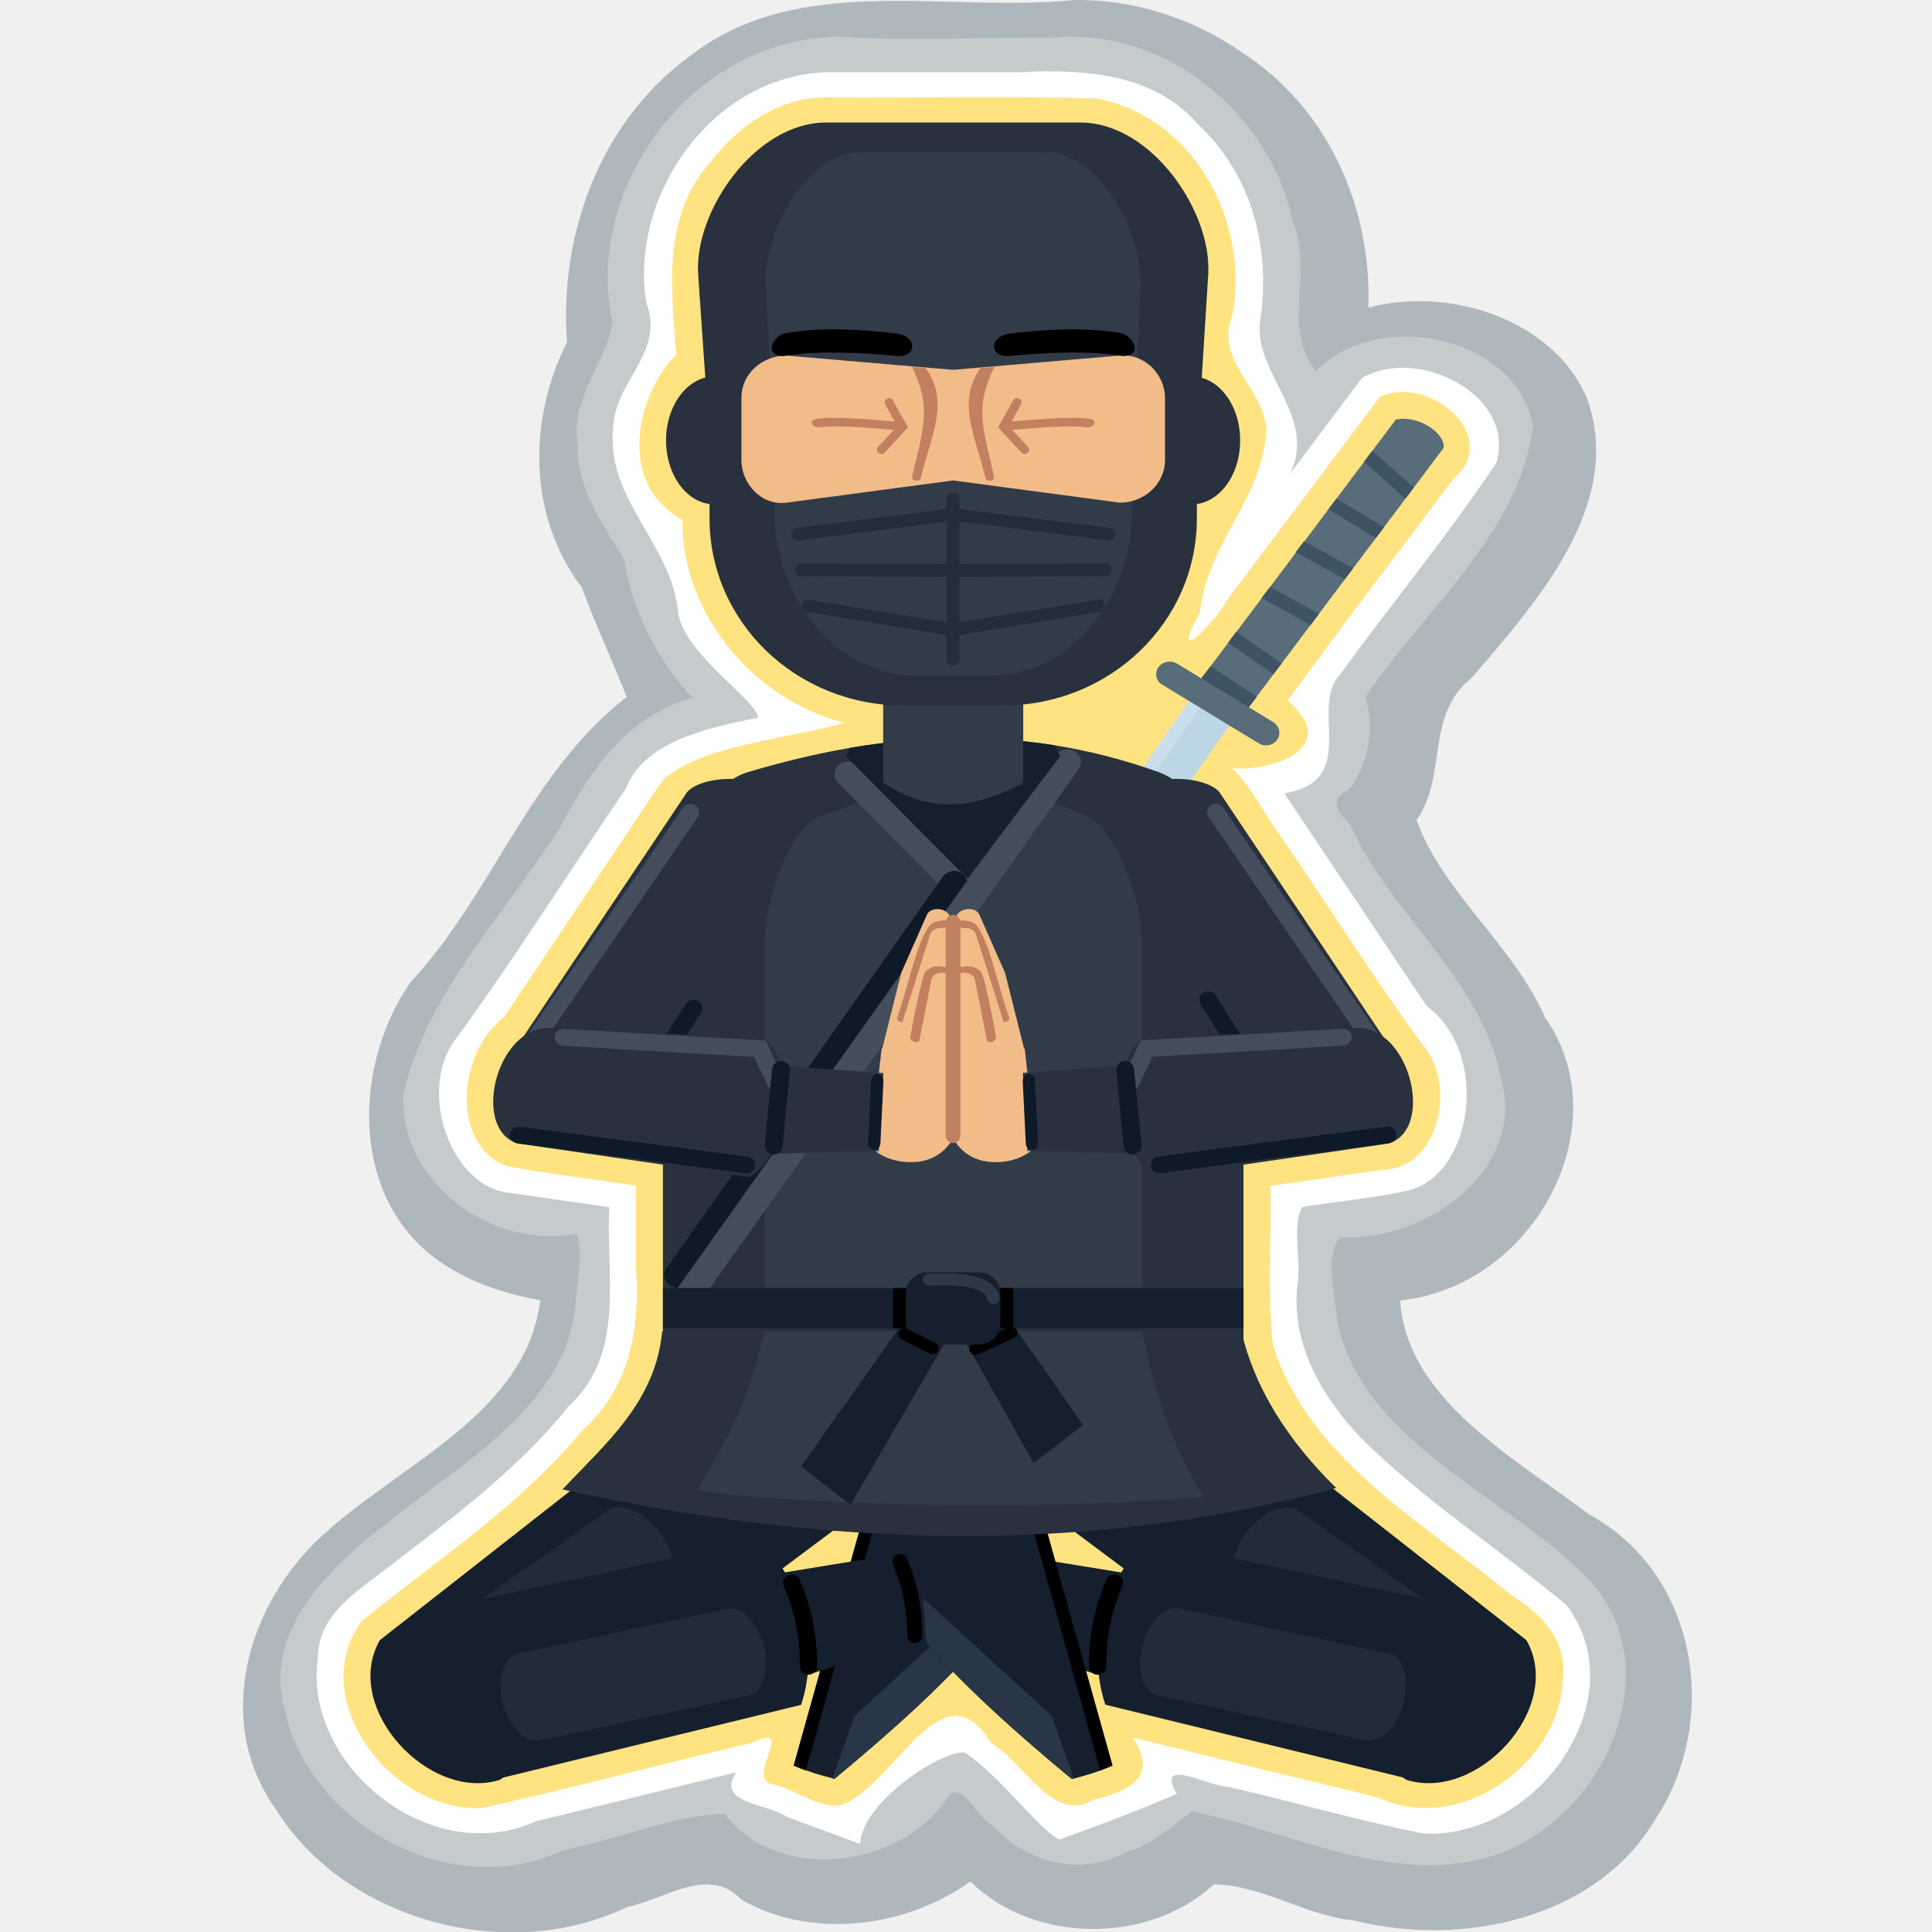
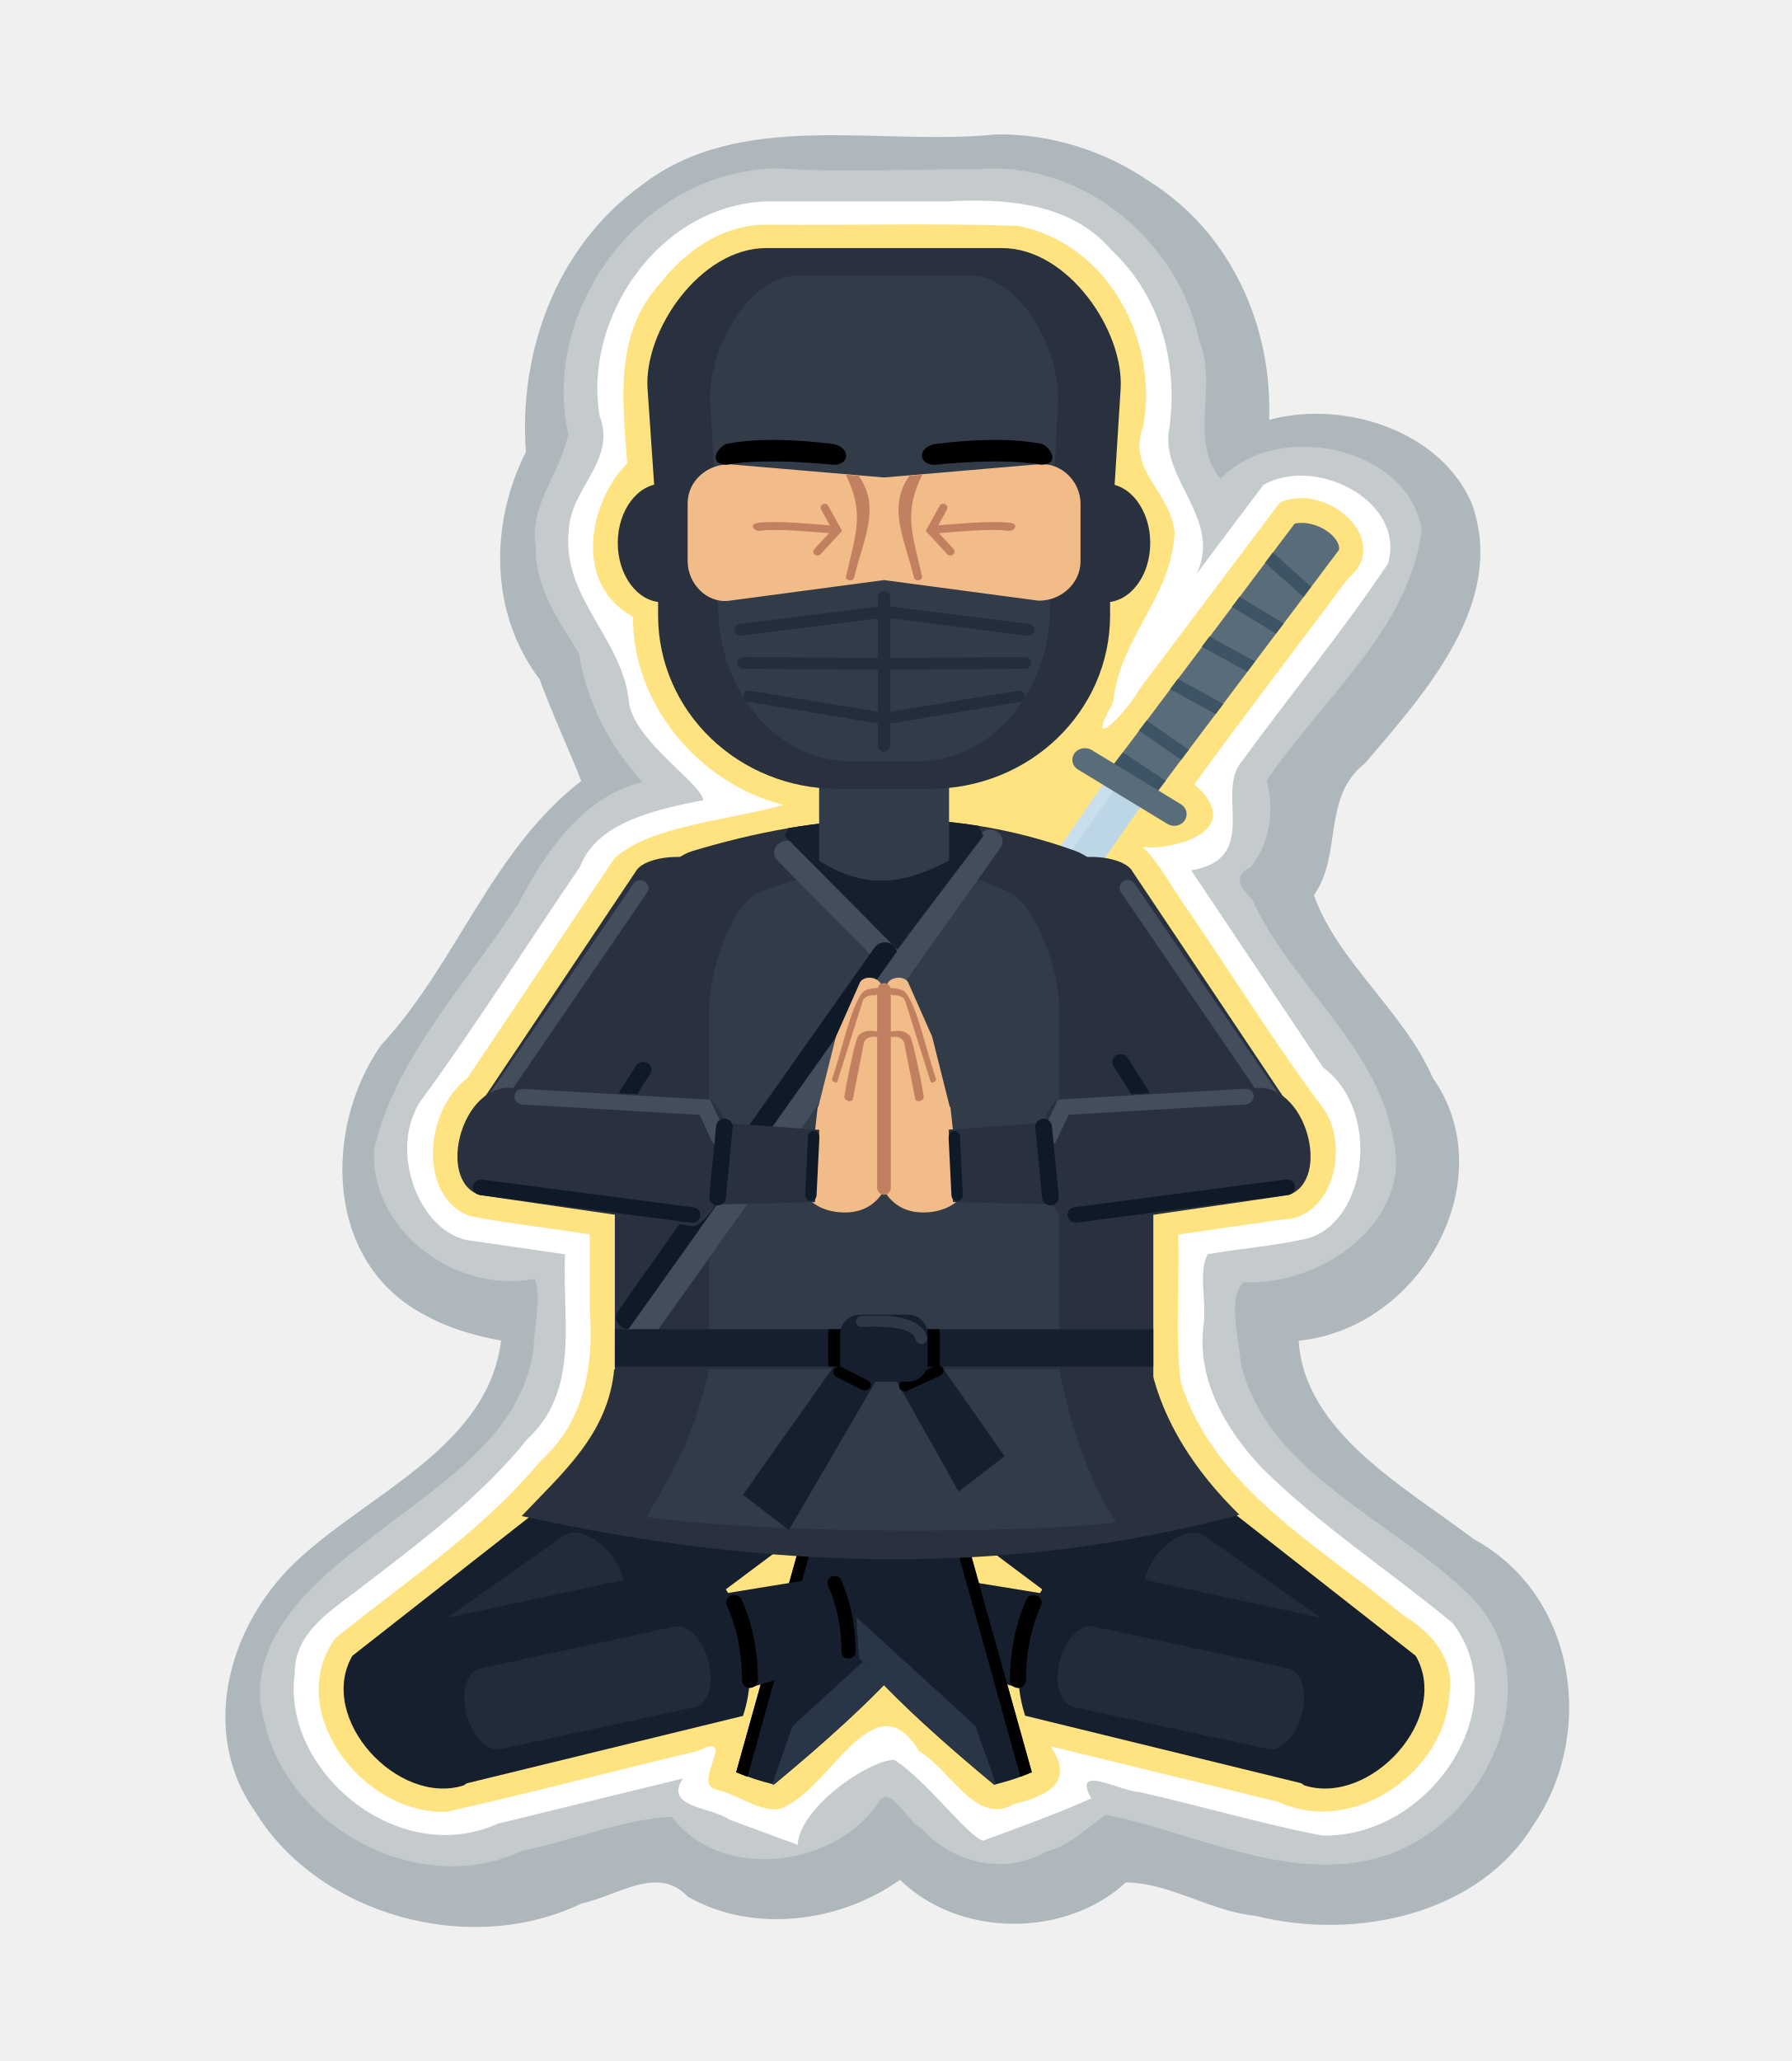
- <svg xmlns="http://www.w3.org/2000/svg" version="1.1" id="Layer_1" x="0px" y="0px" viewBox="0 0 800 800" enable-background="new 0 0 800 800" xml:space="preserve">
+ <svg xmlns="http://www.w3.org/2000/svg" version="1.1" id="Layer_1" x="0px" y="0px" viewBox="0 -60 800 920" enable-background="new 0 -60 800 920" xml:space="preserve">
  <path id="OUTLINE" fill="#AEB8BC" d="M444.6,0C392.1,5.4,330.6-11.8,286,23   c-38.1,27.6-54.5,74.9-51.2,118.7c-16.2,32-16.3,72,6.1,101.5c5.6,15.3,12.6,30.2,18.6,45.4c-40.6,31.6-55.4,81.4-89.5,118.1   c-25.6,36.8-25.3,96.9,19.8,120.4c10.5,5.8,22.2,9.2,33.9,11.3c-5.7,46.7-57.2,67.4-89.2,96.5c-32.1,28.5-46.4,77.7-20.5,113.9   c28.1,45.9,95.6,65.1,145.8,40.8c15.3-3,33.8-17.4,47.2-3c29.2,16.8,68.3,11.5,94.8-7.5c26.4,25.9,73.8,26.1,100.8,1.2   c20,0.2,37.7,12.9,57.9,14.9c45.1,11.3,100-0.7,124.3-40.9c27.5-40.3,19.3-102.2-26.9-127.3c-30.9-23.4-75.6-47.8-78.1-88.5   c55.6-5.8,91.3-72.8,59.9-117.3c-12.9-29.6-42.6-52-53.1-81.6c12.9-18.4,3.4-43.6,22.8-58.9c27.1-31.7,63.1-71.6,47.9-115.4   c-13.4-32.4-56.4-47.1-90.7-37.9c1.5-41.1-16.5-83.3-53.7-106.6C493.3,7.4,469.1-0.4,444.6,0L444.6,0z" />
  <path id="path22194" fill="#C5CBCD" d="M347.8,15.2c-62,0.4-106.4,63.8-94.1,118.4   c-3,17-17.6,31.6-14.5,50.3c-0.6,17.9,10.5,33.5,19.3,47.8c3.3,21.1,13.4,41.2,28.3,57.3c-28,7.5-43.4,31.9-55.5,54.6   c-22.8,35.4-54.9,68.4-64.3,109.6c-1.9,35,35.1,64.4,71.6,57.7c3.3,5.9,0.1,21.5-0.4,30.6c-4.9,41.6-47.3,64.1-77.6,89   c-24.8,18.7-52.4,45.9-42.4,78.5c10.1,46,68.4,79.1,115.1,57.1c22.3-4.4,44.3-14,66.7-15.1c22.6,29.9,74.6,22.2,93.1-7.8   c5.4-5.2,12.2,10.2,18.2,12.9c13.6,15.3,36.9,21.3,55.6,10.5c10.6-2.6,19.2-11.4,26.8-16.5c41.1,8,85.2,32.8,127.7,17.2   c45.8-17.5,71.3-80.7,33.5-116.3c-34.3-33.1-89.5-53.9-101-102.6c-0.8-11.3-6-29.3,1.3-36.1c36,1.9,75.9-28.3,66.7-64.1   c-7.2-41.7-45.8-69-62.8-106.6c-4.8-5.2-9.5-10.3-0.7-14.5c8.7-11,10.6-25.9,7.1-38.6c24.1-36.1,63.9-67.7,69.2-112.1   c-6.4-37.4-64.7-49.2-89.8-22.6c-14.4-17.7-1-41.6-9.5-61.7c-8.7-43.2-51.1-81-99.7-76.5C406.4,15.4,377,17.1,347.8,15.2   L347.8,15.2z" />
  <path id="path22977" fill="#FFE381" d="   M427.7,36.2c-34.7,4.2-71.2-5.3-104.9,4.7c-40.6,15.9-56.1,63.1-45.9,101c-0.3,12.7-16.3,19.6-15.4,33.5   c-2.4,16,4.5,33.1,17.7,43.4c1.1,33.6,23.9,65.6,56.4,79.5c-19.8,6.9-42.9,7.9-60.5,19.1c-28.3,41-57.5,81.8-83.6,123.9   c-8.4,20.6,5.9,50.6,32.5,47.5c12.1,3.6,37.5-2.1,37.8,15.1c-2.8,28.9,3.3,64.4-23.3,86.3c-26.4,34-68,54.7-96.2,86.5   c-18.3,41.6,35.6,91.9,79.3,70.6c30.8-7.3,62.8-15.8,92.9-22.4c-4.6,19.9,24.8,30,40.5,22.2c14.9-9.3,27.9-26.3,40.6-34.1   c14.3,13.7,29.6,26.5,44.9,39.2c14.1-3.9,41.8-8.2,34.8-28.1c18,3.6,39.1,12.6,59.3,14.1c28.9,9.2,66.1,24.3,92.4,1.1   c26.8-18.6,35.1-63.6,2.5-81.1c-38.9-31.4-92.5-60.1-99.6-112.4c1.9-16.7-3.5-39,2.1-52.9c23.7-2.6,60.4,0.6,67.2-27.9   c7-34.5-29-57.7-42.5-86c-12.5-19.5-25.1-39.8-39.5-57.7c21.2,8.8,35.9-20.1,21.9-33.1C562,253,595.9,221.2,612.7,183   c-2.7-26.4-50.1-32.9-56.1-4.9c-17.2,22.7-36.3,48.7-52.4,69.4c6.9-13.2,1.7-29.8,15.8-38.7c15-18.7,8.6-46-6.4-61.7   c7.2-37.8-1.8-84.9-41.2-104.1C458.5,36.8,442.8,36,427.7,36.2L427.7,36.2z" />
  <g id="g21320" transform="translate(2.078125e-4,28.03974)">
    <g id="g19862" transform="matrix(-0.8750633,-0.4840084,0.4840084,-0.8750633,4330.056,2779.124)">
      <path id="path19864" fill="#596C7A" d="M4554,351.5l-19.1,136.2     c2,5.5,15.6,7.1,23,0.7l18.9-135.1L4554,351.5z" />
      <path id="path19866" fill="#CADFED" d="M4556.2,350.6     c15.5-139,22-282.2,15.6-431.3c7.3,9.4,13.1,15.9,16.5,42.5c12.1,135,0.5,263-12.6,390.5L4556.2,350.6z" />
      <path id="path19868" fill="#3E5464" d="M4554,351.5l-1.3,8.6l22.9,1.8l1.3-8.6L4554,351.5z" />
      <path id="path19870" fill="#BCD6E6" d="M4572.2-72.6c5.8,146.2-0.7,286.8-15.9,423.2l14,1.2     c13.1-127.3,24.5-255.1,12.5-389.9C4580.4-57,4576.7-65.8,4572.2-72.6z" />
      <path id="path19872" fill="#596C7A" d="M4542.2,343.6c-3,0.1-5.5,2.6-5.5,5.5     c0,2.8,2.2,5,5.1,5.1l46.5,1.9c3,0.1,5.7-2.2,6-5.1c0.3-2.9-1.9-5.4-4.9-5.5l0,0l-46.5-1.9     C4542.5,343.6,4542.3,343.6,4542.2,343.6L4542.2,343.6z" />
      <path id="path19874" fill="#3E5464" d="M4551.2,371.6l-0.8,5.6l22.8,2.3l0.8-5.6L4551.2,371.6z      M4547.6,396.9l-0.8,5.7l23.2-0.1l0.8-5.7L4547.6,396.9z M4544.4,420.3l-0.8,5.7l23.2-0.1l0.8-5.7L4544.4,420.3z M4541.4,441.4     l-0.8,5.6l23,0.9l0.8-5.6L4541.4,441.4z M4538.6,461.6l-0.8,5.7l22.4,5.1l0.8-5.7L4538.6,461.6z" />
    </g>
    <g id="g20851" transform="translate(-1.48755,-3.005204)">
      <g id="g20701" transform="matrix(-0.9121466,0.4098642,-0.4098642,-0.9121466,5450.101,845.3406)">
        <path id="path19912" fill="#151F2E" d="M4497.4,2268.3      c3,8.8,6.2,19,14.5,24.6c9.1,7.1,18.1,14.3,27.2,21.3c24.6-29.5,49.3-59.1,73.9-88.6c-4.6-5-7.7-7.7-13.1-12      c-27.8,7.7-56,16.5-80,27.6C4510.3,2240.6,4494.8,2258.1,4497.4,2268.3L4497.4,2268.3z" />
        <path id="path19914" fill="#293648" d="M4521.7,2240.4l-8.6,16.2l68.5-22.6l19-19.9      c-0.2-0.2-0.4-0.3-0.6-0.5C4572.9,2221.1,4545.4,2229.7,4521.7,2240.4L4521.7,2240.4z" />
        <path id="path19924" d="M4535,2310.9c1.4,1.1,2.8,2.2,4.2,3.2l73.9-88.6      c-1.4-1.5-2.6-2.7-3.8-3.9L4535,2310.9L4535,2310.9z" />
      </g>
      <g id="g20814">
        <g id="g20687" transform="translate(-26.75483,-42.87615)">
          <path id="path19910" fill="#151F2E" d="       M466.5,595c-13,16.4-15.5,40.9-3.7,49.3l147.7,110.5c29.5,9.4,65.7-29.9,49.8-57.8L512.2,580.9       C500.5,571.9,479.8,578.2,466.5,595L466.5,595z" />
          <path id="path19930" fill="#212B39" d="M546,650.4c-6.9,7.8-9.1,17.4-4.8,21.5       c0.3,0.2,0.5,0.5,0.8,0.7l70.9,49.9c4.7,3.6,13.9,0,20.6-8.1c6.7-8,8.2-17.4,3.5-21c-0.1-0.1-0.2-0.2-0.3-0.2l-70.9-49.9       C561.2,639.9,552.6,643,546,650.4L546,650.4z" />
        </g>
        <g id="g20706" transform="matrix(-0.9026862,0.4302994,-0.4302994,-0.9026862,5446.226,780.1763)">
          <path id="path19908" fill="#151F2E" d="       M4410.2,2268.7c13.4,9.5,59.6,41.4,59.6,41.4l22.3-29.2l-48.9-44.9C4407.9,2219.6,4394.5,2256.7,4410.2,2268.7L4410.2,2268.7z" />
          <path id="path19918" fill="#151F2E" d="M4306.1,2206.8       c-13.8-24.6,16.7-61.8,47.8-57l105.1,85.8c-3.1,24.6-21.5,46.2-45,54.3L4306.1,2206.8z" />
          <path id="path19932" fill="#212B39" d="M4348.1,2182.1c-6.9,7.5-9.1,17.2-4.8,21.5       c0.3,0.3,0.5,0.5,0.8,0.7l70,54c4.7,3.8,13.8,0.6,20.4-7.2c6.6-7.8,8.2-17.2,3.5-21.1c-0.1-0.1-0.2-0.2-0.3-0.3l-70-54       C4363.2,2172.2,4354.7,2174.9,4348.1,2182.1L4348.1,2182.1z" />
          <path id="path20695" d="M4454.8,2247.8c-1.3,0-2.4,0.8-2.9,1.9c-6.3,13-13.2,21-20.5,27.3       c-1.4,1.2-1.5,3.4-0.2,4.8c1.3,1.5,3.6,1.6,5,0.4c0,0,0,0,0,0c7.8-6.8,15.4-15.6,22.1-29.3c0.8-1.7,0.1-3.8-1.7-4.7       C4456,2247.9,4455.4,2247.8,4454.8,2247.8L4454.8,2247.8z" />
          <path id="path20699" d="M4489.1,2278.6c-1.1,0-2.1,0.7-2.6,1.7       c-5.6,11.6-11.8,18.6-18.2,24.2c-1.3,1.1-1.3,3-0.2,4.3c1.2,1.3,3.2,1.5,4.4,0.4c0,0,0,0,0,0c6.9-6,13.6-13.8,19.6-26.1       c0.8-1.5,0.1-3.3-1.5-4.1C4490.2,2278.7,4489.7,2278.6,4489.1,2278.6z" />
        </g>
      </g>
    </g>
    <g id="g20799" transform="matrix(-1,0,0,1,5059.872,-19.2552)">
      <g id="g20773" transform="translate(-86.00483,-26.62615)">
        <path id="path20775" fill="#151F2E" d="      M4794.8,595c-13,16.4-15.5,40.9-3.7,49.3l147.7,110.5c29.5,9.4,65.7-29.9,49.8-57.8l-148.1-116.1      C4828.8,571.9,4808.1,578.2,4794.8,595L4794.8,595z" />
        <path id="path20777" fill="#212B39" d="M4874.3,650.4c-6.9,7.8-9.1,17.4-4.8,21.5      c0.3,0.2,0.5,0.5,0.8,0.7l70.9,49.9c4.7,3.6,13.9,0,20.6-8.1c6.6-8,8.2-17.4,3.5-21c-0.1-0.1-0.2-0.2-0.3-0.2l-70.9-49.9      C4889.5,639.9,4880.9,643,4874.3,650.4L4874.3,650.4z" />
      </g>
      <g id="g20779" transform="matrix(-0.9121466,0.4098642,-0.4098642,-0.9121466,5390.851,861.5906)">
        <path id="path20781" fill="#151F2E" d="M549.4,494.2      c3,8.8,6.2,19,14.5,24.6c9.1,7.1,18.1,14.3,27.2,21.3c24.6-29.5,49.3-59.1,73.9-88.6c-4.6-5-7.7-7.7-13.1-12      c-27.8,7.7-56,16.5-80,27.6C562.2,466.6,546.8,484.1,549.4,494.2L549.4,494.2z" />
        <path id="path20783" fill="#293648" d="M573.7,466.4l-8.6,16.2l68.5-22.6l19-19.9      c-0.2-0.2-0.4-0.3-0.6-0.5C624.8,447.1,597.3,455.7,573.7,466.4L573.7,466.4z" />
        <path id="path20785" d="M586.9,536.9c1.4,1.1,2.8,2.2,4.2,3.2l73.9-88.6      c-1.4-1.5-2.6-2.7-3.8-3.9L586.9,536.9L586.9,536.9z" />
      </g>
      <g id="g20787" transform="matrix(-0.9026862,0.4302994,-0.4302994,-0.9026862,5386.976,796.4263)">
        <path id="path20789" fill="#151F2E" d="      M503.1,406.3c13.4,9.5,59.6,41.4,59.6,41.4l22.3-29.2l-48.9-44.9C500.8,357.1,487.4,394.2,503.1,406.3L503.1,406.3z" />
        <path id="path20791" fill="#151F2E" d="M399,344.3      c-13.8-24.6,16.7-61.8,47.8-57L552,373.1c-3.1,24.6-21.5,46.2-45,54.3L399,344.3z" />
        <path id="path20793" fill="#212B39" d="M441.1,319.6c-6.9,7.5-9.1,17.2-4.8,21.5      c0.3,0.3,0.5,0.5,0.8,0.7l70,54c4.7,3.8,13.8,0.6,20.4-7.2c6.6-7.8,8.2-17.2,3.5-21.1c-0.1-0.1-0.2-0.2-0.3-0.3l-70-54      C456.1,309.7,447.6,312.5,441.1,319.6L441.1,319.6z" />
        <path id="path20795" d="M547.7,385.3c-1.3,0-2.4,0.8-2.9,1.9c-6.3,13-13.2,21-20.5,27.3      c-1.4,1.2-1.5,3.4-0.2,4.8c1.3,1.5,3.6,1.6,5,0.4c0,0,0,0,0,0c7.8-6.8,15.4-15.6,22-29.3c0.8-1.7,0.1-3.8-1.7-4.7      C548.9,385.4,548.3,385.3,547.7,385.3L547.7,385.3z" />
        <path id="path20797" d="M582,416.1c-1.1,0-2.1,0.7-2.6,1.7c-5.6,11.6-11.8,18.6-18.2,24.2      c-1.3,1.1-1.3,3-0.2,4.3c1.2,1.3,3.2,1.5,4.4,0.4c0,0,0,0,0,0c6.9-6,13.6-13.8,19.6-26.1c0.8-1.5,0.1-3.3-1.5-4.1      C583.1,416.3,582.6,416.1,582,416.1z" />
      </g>
    </g>
    <path id="path19934" fill="#D7D2BB" d="M274.5,510v33.4c0,19.6,15.5,35.4,34.8,35.4H480    c19.3,0,34.8-15.8,34.8-35.4V510H274.5L274.5,510z" />
    <path id="path19936" fill="#28313D" d="M393.9,277.6c-28.4,0.5-56.6,5.8-84.6,14.2    c-18.5,5.6-34.8,40.5-34.8,62.6v181.3h240.4V354.4c0-22.1-16.6-55.9-34.8-62.6C451,281.3,422.3,277.1,393.9,277.6L393.9,277.6z" />
    <g id="g21006" transform="matrix(0.9976759,-0.06813781,0.06813781,0.9976759,-135.3105,189.1724)">
      <path id="path19990" fill="#28313D" d="     M631.8,155.2L701,275.6c-15.1,7.7-35.6,14.5-53.8,22.3l-58.6-122.8C578.4,140.1,626.9,144.2,631.8,155.2z" />
      <path id="path19992" fill="#0F1A29" d="M620.6,236.2     c1.5,0,2.9,0.8,3.5,2l28.5,53.1c2.2,4.2-4.6,7.2-6.7,3l-28.5-53.1C616.2,238.9,617.9,236.2,620.6,236.2z" />
      <path id="path19994" fill="#434D5B" d="M629.2,158.9     c1.4,0,2.6,0.7,3.2,1.9l63.4,107.6c2.4,4.1-4.1,7.4-6.5,3.3L626,164.1C624.6,161.8,626.4,158.9,629.2,158.9z" />
    </g>
    <path id="path19938" fill="#323C49" d="M394.2,298.2c-18.5,0.4-36.8,4.9-55,12    c-12.1,4.7-22.6,34.1-22.6,52.7v152.7h156.3V362.8c0-18.6-10.8-47.1-22.6-52.7C431.3,301.3,412.6,297.7,394.2,298.2L394.2,298.2z" />
    <path id="path19940" fill="#434D5B" d="M351.4,287.3c-3.1-0.1-5.7,2.1-5.8,5    c-0.1,1.4,0.5,2.8,1.5,3.8l50.7,51.3c2.1,2.1,5.6,2.3,7.9,0.3c2.3-2,2.4-5.3,0.3-7.4c0,0,0,0,0,0L355.4,289    C354.4,288,352.9,287.3,351.4,287.3z" />
    <path id="path19942" fill="#0F1A29" d="M394.8,332.6    c-1.8,0.1-3.5,1-4.5,2.5L276,497.1c-4,5.9,5.3,11.5,9.4,5.7l114.3-162C402.2,337.2,399.3,332.4,394.8,332.6L394.8,332.6z" />
    <path id="path19944" fill="#434D5B" d="M441.9,282.3    c-1.8,0-3.5,0.9-4.5,2.4L276.8,510.6c-4.2,5.8,5.1,11.6,9.3,5.8l160.5-225.9C449.2,287,446.5,282.2,441.9,282.3z" />
    <path id="path19946" fill="#151F2E" d="M393.9,277.6    c-14,0.3-28,1.7-41.9,4c-1,2-1.7,3.5-1.7,3.5l50.3,50.7l38.4-50.7c0,0-0.9-1.9-2.2-4.5C422.4,278.3,408.1,277.4,393.9,277.6z" />
    <path id="path19948" fill="#323C49" d="M365.7,239h58v57.1    c-17.7,9.3-36.1,14.3-58,0V239z" />
    <path id="path19950" fill="#28313D" d="M274.2,523.2h239.8    c5.5,23.4,19,45,39.3,64.9c-104.8,28.3-211.9,24.5-320.4,0.6C250.9,569.6,271.5,552.3,274.2,523.2L274.2,523.2z" />
    <path id="path19952" fill="#323C49" d="M316.5,523.2    c-6.7,31.5-17.5,47.8-27.8,65.9c55,7.6,159.5,7.7,209.6,2.6c-13.6-21.5-20.5-44.7-25.5-68.5H316.5z" />
    <path id="path19954" fill="#151F2E" d="M373.6,520l17.8,7.8    l-39.2,67.2l-20.5-15.8L373.6,520z" />
    <path id="path19956" fill="#151F2E" d="M274.5,505.3V522h240.4v-16.7H274.5z" />
    <path id="path19958" fill="#151F2E" d="M412.2,510.2l-17.8,7.8    l33.6,59.8l20.5-15.8L412.2,510.2z" />
    <path id="path19960" d="M418.7,521.4c-0.4,0-0.8,0.1-1.2,0.3l-14.6,6.7c-1.3,0.6-1.9,2-1.3,3.2    c0.6,1.2,2.1,1.8,3.4,1.2c0.1,0,0.1,0,0.2-0.1l14.6-6.7c1.3-0.6,1.8-2,1.2-3.3C420.6,522,419.7,521.4,418.7,521.4L418.7,521.4z" />
    <path id="path19962" d="M370.1,505.3c-0.2,0.7-0.4,1.4-0.4,2.1v12.5c0,0.7,0.2,1.4,0.4,2.1h49.1    c0.2-0.7,0.4-1.4,0.4-2.1v-12.5c0-0.7-0.2-1.4-0.4-2.1H370.1z" />
    <path id="rect19964" fill="#151F2E" d="M383.9,498.8h21.5c4.9,0,8.8,3.9,8.8,8.7v12.5c0,4.8-3.9,8.7-8.8,8.7h-21.5    c-4.9,0-8.8-3.9-8.8-8.7v-12.5C375.1,502.6,379.1,498.8,383.9,498.8z" />
    <path id="path19966" fill="#2E3948" d="M384.6,499.4c-1.4,0.1-2.5,1.2-2.5,2.6    c0.1,1.3,1.3,2.4,2.7,2.3c0,0,0,0,0.1,0c8.4-0.5,14.5,0.1,18.3,1.2c3.8,1.2,5.2,2.6,5.6,4.5c0.3,1.3,1.7,2.1,3.1,1.9    c1.4-0.3,2.3-1.6,2-2.9c0,0,0,0,0,0c-0.9-3.8-4.2-6.6-9.1-8.1C400,499.3,393.4,498.9,384.6,499.4z" />
    <path id="path19968" d="M374.6,522c-1.4,0-2.6,1.1-2.6,2.4c0,0.9,0.5,1.8,1.4,2.2l11.4,5.7    c1.2,0.7,2.8,0.3,3.6-0.8c0.7-1.1,0.4-2.6-0.9-3.3c-0.1,0-0.2-0.1-0.2-0.1l-11.4-5.8C375.5,522.2,375.1,522.1,374.6,522L374.6,522    z" />
    <g id="g20050" transform="translate(1907.198,-663.4247)">
      <g id="g20052" transform="matrix(0.3443157,0,0,0.4239988,519.2307,1420.142)">
        <path id="ellipse20054" fill="#28313D" d="M-6188-1483.2c32.1,0,58.1,28,58.1,62.5c0,34.5-26,62.4-58.1,62.4      c-32.1,0-58.1-28-58.1-62.4C-6246.1-1455.2-6220.1-1483.2-6188-1483.2z" />
      </g>
      <g id="g20056" transform="matrix(0.3443157,0,0,0.4239988,572.5384,1420.142)">
        <path id="ellipse20058" fill="#28313D" d="M-5768.6-1483.2c32.1,0,58.1,28,58.1,62.5c0,34.5-26,62.4-58.1,62.4      c-32.1,0-58.1-28-58.1-62.4C-5826.6-1455.2-5800.6-1483.2-5768.6-1483.2z" />
      </g>
    </g>
    <path id="path20060" fill="#28313D" d="M342,22.7c-29.3,0-54.7,36.8-52.9,62.9l4.4,63.9h0.3    v37.1c0,42.9,35.8,77.5,80.4,77.5h41c44.5,0,80.4-34.6,80.4-77.5v-37.1h0.7l4-63.9c1.6-26.1-23.6-62.9-52.9-62.9H342L342,22.7z" />
    <path id="path20062" fill="#323C49" d="M356,35c-21.6,0-40.2,33-38.9,56.5l3.2,57.4h0.3v33.3    c0,38.6,26.4,69.6,59.1,69.6h30.1c32.7,0,59.1-31,59.1-69.6v-33.3h0.5l2.9-57.4C473.5,68.1,455,35,433.4,35H356L356,35z" />
    <path id="path20064" fill="#F2BC89" d="M325.7,119.2l69,5.9    l69-5.9c10.3-0.9,18.7,7.8,18.7,17.6v25.7c0,9.7-8.4,17.6-18.7,17.6l-69-9.2l-69,9.2c-10.3,1.4-18.7-7.8-18.7-17.6v-25.7    C306.9,127,315.3,119.2,325.7,119.2z" />
    <g id="g20096" transform="matrix(1,0,0,0.9875852,1905.429,-644.7667)">
      <path id="path20098" fill="#C18060" d="M-1493.7,778.3l-5.7,0.5c-10.2,14.4-1.9,29,2,46     c0.5,2,4.1,1.4,3.6-0.6C-1498.5,803.6-1501.9,795.4-1493.7,778.3L-1493.7,778.3z" />
      <path id="path20100" fill="#C18060" d="M-1527.8,778.3l5.7,0.5c10.2,14.4,1.9,29-2,46     c-0.5,2-4.1,1.4-3.6-0.6C-1523,803.6-1519.6,795.4-1527.8,778.3L-1527.8,778.3z" />
    </g>
    <path id="path20102" fill="#232D3B" d="M394.7,182.4l-64.5,8.1c-1.5,0.2-2.6,1.5-2.4,2.9    c0.2,1.4,1.6,2.5,3.1,2.3c0,0,0.1,0,0.1,0l63.8-8.1l63.8,8.1c1.5,0.2,2.9-0.7,3.2-2.2c0.2-1.4-0.8-2.8-2.3-3c-0.1,0-0.1,0-0.1,0    L394.7,182.4z" />
    <path id="path20104" fill="#232D3B" d="M394.7,205.6l-63.1-0.3    c-3.7,0.4-2.9,5.7,0.7,5.2l62.4,0.4l62.4-0.4c3.7,0.6,4.4-4.8,0.7-5.2L394.7,205.6z" />
    <path id="path20106" fill="#232D3B" d="M394.7,230.1l-60.5-9.9    c-3.5,0.4-2.8,5.7,0.7,5.2l59.8,10l59.8-10c3.5,0.6,4.2-4.8,0.7-5.2L394.7,230.1z" />
    <path id="path20108" fill="#232D3B" d="M394.6,175.8c-1.5,0-2.8,1.2-2.7,2.6v66.4    c0,1.4,1.2,2.6,2.7,2.7c1.5,0,2.8-1.1,2.8-2.6c0,0,0,0,0-0.1v-66.4C397.5,177,396.2,175.8,394.6,175.8    C394.7,175.8,394.7,175.8,394.6,175.8z" />
    <g id="g21087" transform="matrix(-0.8973865,0,-0.0709826,0.7849974,4391.598,406.4692)">
      <path id="path21090" fill="#F2BC89" d="M4452.5-74     c-2,0-3.9,1-4.8,2.5l-14.5,31.1L4421,0.5c-1.5,6.3,13.8,12.4,15.1,6.1l9.1-41.6l12.2-31.9C4459.5-70.1,4456.8-74,4452.5-74     L4452.5-74z" />
      <path id="path21092" fill="#C18060" d="M4455.4-68.1     c0,0-0.1,0-0.1,0c-1.7,0.1-5.1,0.8-6.2,1.9c-1.1,1.1-2.1,2.5-3,4.3c-1.9,3.4-3.8,7.9-5.6,13c-3.6,10.1-7.7,23.7-11,32.1     c-0.9,2.3,2.9,3.5,3.8,1.2c3.4-8.7,7.4-22.3,11-32.2c1.8-4.9,3.6-9.4,5.4-12.5c0.9-1.5,4.6-3.3,4.6-3.3c0.7-0.7,1.2-0.9,1.4-0.9     C4458.1-64.7,4458-68,4455.4-68.1L4455.4-68.1z" />
      <path id="path21094" fill="#F2BC89" d="M4453.4-64     c-2.4,0-4.5,1.4-5.2,3.4l-21.4,60.3c-2.1,6,12.9,11.5,15,5.4l16.9-62.9C4459.9-60.8,4457.1-64,4453.4-64L4453.4-64z" />
      <path id="path21096" fill="#F2BC89" d="M4420.9,0     c3.4-7,24.4-11.7,29.4-3.7l-0.1,50.7c-3.9,6.8-10.6,12.6-20.5,12.5c-15.9,0.1-25.1-13.4-18.6-24.3l5.7-12L4420.9,0z" />
      <path id="path21098" fill="#C18060" d="M4449.2-43.7     c-2.1,0.4-4,1.5-5.1,3.2c-1.7,3.8-2.6,7.9-3.8,11.9c-2.4,8.9-3.6,13.2-5.6,22.2c-0.3,1.8,1.9,3.3,3.6,2.3c1.5-0.8,1.2-2.7,1.7-4     c2.5-10.3,3.9-16,7-26.2c0.7-1.5,0.7-3.6,2.3-4.6c1.7-1,4.1,0.8,5.6-0.8c1.4-1.3,0.3-3.7-1.6-3.8     C4451.9-43.7,4450.5-43.9,4449.2-43.7z" />
      <path id="path21100" fill="#F2BC89" d="M4446.9-37.1l-11,43.8     c-1.3,6.3,12.1,15.4,13.3,9.1l7.2-51.4C4456.8-41.9,4448.6-41.7,4446.9-37.1z" />
    </g>
    <g id="g20998" transform="matrix(0.02172512,0.999764,-0.999764,0.02172512,3456.22,-1789.572)">
      <path id="path19984" fill="#28313D" d="     M2163.1,3014.5c6.5,3.1,10.6,8.5,10.9,14.6l-2.3,49.6l-32.3,1.2l-2.3-46.9C2135.8,3017.9,2147.1,3006.9,2163.1,3014.5z" />
      <path id="path19988" fill="#28313D" d="M2123.9,2943.7     c-3.2-23.8,42.1-34.6,48-14.7l11.9,96.2c-10.3,17.8-48.5,18.8-57.6,4.9L2123.9,2943.7z" />
      <path id="path20006" fill="#434D5B" d="M2127.6,2943.4c-1.9-0.1-3.6,1.5-3.6,3.4     c0,0.1,0,0.2,0,0.4l3,83.6l15.3,7.6c1.7,0.9,3.8,0.1,4.7-1.7c0.8-1.8,0.1-4-1.6-4.8l-11.5-5.7l-2.9-79.2     C2130.9,2945.1,2129.4,2943.5,2127.6,2943.4L2127.6,2943.4z" />
      <path id="path20008" fill="#0F1A29" d="M2168.3,2925.8     c-2.1,0.1-3.6,2-3.4,4.2l10.3,94.3c0.4,5,7.5,4.2,6.9-0.8l-10.3-94.3C2171.7,2927.2,2170.1,2925.8,2168.3,2925.8z" />
      <path id="path20992" fill="#0F1A29" d="M2170.6,3031.4c-0.1,0-0.2,0-0.2,0l-31.6,2.4     c-1.9,0.1-3.4,1.8-3.4,3.8c0.1,2,1.7,3.7,3.6,3.6c0.1,0,0.2,0,0.3,0l31.6-2.4c1.9-0.1,3.4-1.9,3.3-4     C2174,3032.9,2172.4,3031.4,2170.6,3031.4L2170.6,3031.4z" />
      <path id="path20996" fill="#0F1A29" d="M2168.6,3074.2c-0.1,0-0.1,0-0.2,0l-25.6,0.7     c-1.6,0-2.8,1.1-2.8,2.5c0,1.4,1.3,2.6,2.8,2.6c0.1,0,0.1,0,0.2,0l25.6-0.7c1.6,0,2.8-1.2,2.7-2.6     C2171.3,3075.3,2170.1,3074.2,2168.6,3074.2L2168.6,3074.2z" />
    </g>
    <g id="g21124" transform="matrix(-1,0,0,1,5117.805,0)">
      <g id="g21126" transform="matrix(0.9976759,-0.06813781,0.06813781,0.9976759,-135.1401,189.1724)">
        <path id="path21128" fill="#28313D" d="      M4950,450.2l69.2,120.4c-15.1,7.7-35.6,14.5-53.8,22.3L4906.8,470C4896.6,435,4945.1,439.1,4950,450.2z" />
        <path id="path21130" fill="#0F1A29" d="M4940.5,534.7      c1.5,0,2.9,0.8,3.5,2l26.9,49.5c2.2,4.2-4.6,7.2-6.7,3l-26.9-49.5C4936.1,537.4,4937.8,534.8,4940.5,534.7z" />
        <path id="path21132" fill="#434D5B" d="M4947.5,453.9      c1.4,0,2.6,0.7,3.2,1.9l63.4,107.6c2.4,4.1-4.1,7.4-6.5,3.3l-63.4-107.6C4942.8,456.7,4944.6,453.8,4947.5,453.9z" />
      </g>
      <g id="g21134" transform="matrix(-0.8973865,0,-0.0709826,0.7849974,4391.769,406.4692)">
        <path id="path21136" fill="#F2BC89" d="M-370.7-74      c-2,0-3.8,1-4.8,2.5L-390-40.4l-12.2,40.9c-1.5,6.3,13.8,12.4,15.1,6.1l9.1-41.6l12.2-31.9C-363.7-70.1-366.5-74-370.7-74      L-370.7-74z" />
        <path id="path21138" fill="#C18060" d="M-367.8-68.1      c0,0-0.1,0-0.1,0c-1.7,0.1-5.1,0.8-6.2,1.9c-1.1,1.1-2.1,2.5-3,4.3c-1.9,3.4-3.8,7.9-5.6,13c-3.6,10.1-7.7,23.7-11,32.1      c-0.9,2.3,2.9,3.5,3.8,1.2c3.4-8.7,7.4-22.3,11-32.2c1.8-4.9,3.6-9.4,5.4-12.5c0.9-1.5,4.6-3.3,4.6-3.3c0.7-0.7,1.3-0.9,1.4-0.9      C-365.1-64.7-365.2-68-367.8-68.1L-367.8-68.1z" />
        <path id="path21140" fill="#F2BC89" d="M-369.9-64      c-2.4,0-4.5,1.4-5.2,3.4l-21.4,60.3c-2.1,6,12.9,11.5,15,5.4l16.9-62.9C-363.4-60.8-366.1-64-369.9-64L-369.9-64z" />
        <path id="path21142" fill="#F2BC89" d="M-402.3,0      c3.3-7,24.4-11.7,29.4-3.7l-0.1,50.7c-3.9,6.8-10.6,12.6-20.5,12.5c-15.9,0.1-25.1-13.4-18.6-24.3l5.7-12L-402.3,0z" />
        <path id="path21144" fill="#C18060" d="M-374-43.7      c-2.1,0.4-4,1.5-5.1,3.2c-1.7,3.8-2.6,7.9-3.8,11.9c-2.4,8.9-3.6,13.2-5.6,22.2c-0.3,1.8,1.9,3.3,3.6,2.3c1.5-0.8,1.2-2.7,1.7-4      c2.5-10.3,3.9-16,7-26.2c0.7-1.5,0.7-3.6,2.3-4.6c1.7-1,4.1,0.8,5.6-0.8c1.4-1.3,0.3-3.7-1.6-3.8      C-371.4-43.7-372.7-43.9-374-43.7z" />
        <path id="path21146" fill="#F2BC89" d="M-376.3-37.1l-11,43.8      c-1.3,6.3,12.1,15.4,13.3,9.1l7.2-51.4C-366.4-41.9-374.6-41.7-376.3-37.1z" />
      </g>
      <g id="g21148" transform="matrix(0.02172512,0.999764,-0.999764,0.02172512,3456.39,-1789.572)">
        <path id="path21150" fill="#28313D" d="      M2257.2-1312.8c6.5,3.1,10.6,8.5,10.9,14.6l-2.3,49.6l-32.3,1.2l-2.3-46.9C2229.8-1309.3,2241.2-1320.3,2257.2-1312.8z" />
        <path id="path21152" fill="#28313D" d="M2217.9-1383.6      c-3.2-23.8,42.1-34.6,48-14.7l11.9,96.2c-10.3,17.8-48.5,18.8-57.6,4.9L2217.9-1383.6z" />
        <path id="path21154" fill="#434D5B" d="M2221.7-1383.8c-1.9-0.1-3.6,1.5-3.6,3.4      c0,0.1,0,0.2,0,0.4l3,83.6l15.3,7.6c1.7,0.9,3.8,0.1,4.7-1.7c0.8-1.8,0.1-4-1.6-4.8l-11.5-5.7l-2.9-79.2      C2224.9-1382.2,2223.5-1383.8,2221.7-1383.8L2221.7-1383.8z" />
        <path id="path21156" fill="#0F1A29" d="M2262.4-1401.5      c-2.1,0.1-3.6,2-3.4,4.2l10.3,94.3c0.4,5,7.5,4.2,6.9-0.8l-10.3-94.3C2265.7-1400,2264.2-1401.5,2262.4-1401.5z" />
        <path id="path21158" fill="#0F1A29" d="M2264.6-1295.9c-0.1,0-0.2,0-0.2,0l-31.6,2.4      c-1.9,0.1-3.4,1.8-3.4,3.8c0.1,2,1.7,3.7,3.6,3.6c0.1,0,0.2,0,0.3,0l31.6-2.4c1.9-0.1,3.4-1.9,3.3-4      C2268-1294.4,2266.5-1295.9,2264.6-1295.9L2264.6-1295.9z" />
        <path id="path21160" fill="#0F1A29" d="M2262.6-1253.1c-0.1,0-0.1,0-0.2,0l-25.6,0.7      c-1.6,0-2.8,1.1-2.8,2.5c0,1.4,1.3,2.6,2.8,2.6c0.1,0,0.1,0,0.2,0l25.6-0.7c1.6,0,2.8-1.2,2.7-2.6      C2265.3-1252,2264.1-1253.1,2262.6-1253.1L2262.6-1253.1z" />
      </g>
    </g>
    <path id="path21258" fill="#C18060" d="M394.6,350.8c-1.7,0-3,1.5-3,3.3V442    c0,1.8,1.3,3.3,3,3.3c1.7,0,3.1-1.4,3.1-3.3c0,0,0-0.1,0-0.1v-87.9C397.7,352.3,396.4,350.8,394.6,350.8    C394.7,350.8,394.6,350.8,394.6,350.8z" />
    <g id="g21282" transform="translate(-290.7082,-26.5035)">
      <g id="g21262" transform="translate(996.2792,292.6504)">
        <g id="g21264" transform="translate(0.1785714,0)">
          <path id="path21266" fill="#C18060" d="M-333.8-119.5c-0.2,0-0.3-0.1-0.5-0.1       c-2.9-0.2-9.3-0.8-15.9-1.2c-6.6-0.4-13.2-0.6-17.7,0.1c-1.4,0.2-2.1,1.2-1.6,2.1c0.5,1,2.1,1.6,3.5,1.3c0,0,0.1,0,0.1,0       c2.8-0.5,9.4-0.4,15.8,0c6.4,0.4,12.7,1,15.8,1.2c1.5,0.1,2.7-0.6,2.7-1.5C-331.5-118.4-332.5-119.3-333.8-119.5L-333.8-119.5z       " />
          <path id="path21268" fill="#C18060" d="M-337.5-129.3c-1,0-1.9,0.8-1.9,1.7       c0,0.3,0.1,0.6,0.2,0.8l5,9.1l-8,8.6c-0.7,0.7-0.6,1.8,0.2,2.5c0.8,0.6,1.9,0.5,2.6-0.2l9.6-10.4l-6.2-11.2       C-336.2-129-336.8-129.3-337.5-129.3z" />
        </g>
        <g id="g21270" transform="matrix(-1,0,0,1,3706.318,0)">
          <path id="path21272" fill="#C18060" d="M3994.5-119.5c-0.2,0-0.3-0.1-0.5-0.1       c-2.9-0.2-9.3-0.8-15.9-1.2c-6.6-0.4-13.2-0.6-17.7,0.1c-1.4,0.2-2.1,1.2-1.6,2.1c0.5,1,2.1,1.6,3.5,1.3c0,0,0.1,0,0.1,0       c2.8-0.5,9.4-0.4,15.8,0c6.4,0.4,12.7,1,15.8,1.2c1.5,0.1,2.7-0.6,2.7-1.5C3996.8-118.4,3995.8-119.3,3994.5-119.5       L3994.5-119.5z" />
          <path id="path21274" fill="#C18060" d="M3990.8-129.3c-1,0-1.9,0.8-1.9,1.7       c0,0.3,0.1,0.6,0.2,0.8l5,9.1l-7.9,8.6c-0.7,0.7-0.6,1.8,0.2,2.5c0.8,0.6,1.9,0.5,2.6-0.2l9.6-10.4l-6.2-11.2       C3992.1-129,3991.5-129.3,3990.8-129.3z" />
        </g>
      </g>
      <g id="g21276" transform="translate(995.6354,292.9182)">
        <path id="path21278" d="M-380.7-156.3c14.8-2.9,32.7-1.8,47.5,0      c8.1,1.4,7.9,9.5,0.2,9.3c-15.5-1.5-33.9-2.4-47.5,0C-389-147.3-384.7-154.7-380.7-156.3L-380.7-156.3z" />
        <path id="path21280" d="M-239.8-156.3c-14.8-2.9-32.7-1.8-47.5,0      c-8.1,1.4-7.9,9.5-0.2,9.3c15.5-1.5,33.8-2.4,47.5,0C-231.5-147.3-235.8-154.7-239.8-156.3L-239.8-156.3z" />
      </g>
    </g>
  </g>
  <path id="path22182" fill="#FFFFFF" d="   M342.1,29.9c-48.7,1.9-81.8,52.9-74.4,95.7c7.7,20.3-13.1,32-13.8,51.6c-3.1,29.9,24.7,48.2,27,77.2c3.5,17.3,32,35.1,33.1,42.8   c-24.1,4.6-47.8,10.8-55,29.6c-23.9,35.1-46.7,71.2-71.7,105.4c-14.2,22.8,0.9,59.7,23.6,61.7l41.4,6c-1.6,27.9,7.1,60.3-16.8,82.4   c-20.5,25.5-46.9,45.3-73.1,65.4c-13.5,10.7-30.9,20.2-30.8,39.2c-6.1,43.4,45.9,87.3,90.5,67.2c27.6-6.7,55.2-13.5,82.8-20.2   c-8.8,13.1,13,12.7,20.6,18.3c10.2,3.8,20.4,7.5,30.6,11.3c1.1-17.3,32.7-38.2,43.2-37.9c14.5,9.3,31.7,33,39.5,36.1   c16.3-6,32.6-11.9,48.4-18.9c-8.8-15.9,13-3.1,21.3-2.9c27.2,6.1,54.1,14.1,81.4,19.4c47.8,1.7,87.8-56.8,58.6-94.8   c-28-23.2-59.1-43.5-84.9-69c-16.8-17.7-29.6-40.3-26.2-64.6c1.3-9.8-2.6-23.8,1.9-31.1c14.7-2.5,29.7-3.6,44.1-6.9   c26.6-6.9,33.8-56.6,7.3-76.4c-19.6-29.3-39.3-58.7-58.9-88c31.7-5.3,10.1-35.2,23-49.1c21.3-29.3,44.8-57.8,64.8-87.7   c8.4-28-32.4-48.6-55.6-35.2c-9.9,13.2-19.9,26.4-29.8,39.7c11.4-23.7-14.8-41.4-12.5-62.7c4.7-29.4-2.7-60.6-25.7-82.1   C478,30.5,449,28.5,422.9,29.9H342.1z M342.1,40.3c37.5,0.3,75-0.7,112.5,0.5c41.3,8.6,62.6,52.4,55.8,89.3   c-7.6,19.6,12,29,14,47.4c-1.2,29.1-24.4,46.6-27.5,76.1c-13.7,24.5,6.3,4.2,11.6-5.7c21-27.9,41.9-55.7,62.9-83.6   c21.2-9.4,50.7,17.1,30.5,33.8c-22.8,30.6-46.7,61.6-68.7,92c24.5,21.3-11.4,29.9-23.1,27.9c7.4,7,13.5,19,21,29.4   c20.2,29.5,39.1,60,60.5,88.5c10.9,17.8,2.6,48.4-19.4,48.5l-46.2,6.7c0.7,21.9-1.4,44.1,1.1,65.8c14.9,47.5,62.1,73.2,99.2,104   c12.8,7.7,23,19.5,20.8,34.9c-1.3,33.9-41.9,64.4-76.5,48.5c-33.9-8.3-67.7-16.5-101.6-24.8c10.9,15.9-1,22.1-16.3,25.8   c-16.8,10-28.5-15.5-42.4-23.6c-19.7-32.5-38.9,15.5-60.3,25c-8.1,3.9-19.5-5.1-29.4-7.7c-13.4-1.7,10.4-26.8-9.4-17.3   c-37.4,8.8-74.8,18.8-112.1,27.1c-38.6,0.8-72.4-46.3-49.3-77.6c31.4-25.4,65.8-47.9,91.4-79c20-17.6,24-43.5,22.1-67.8v-33.4   c-17.7-2.8-35.7-4.8-53.3-8.1c-23.2-8.2-21-46.7-1.3-61.7c21.8-32.6,43.7-65.3,65.5-97.9c15.5-14.7,51.2-17.1,75.6-24   c-38.5-9.6-67.7-46.1-67.2-84c-27.2-14.8-19.4-51.5-2.6-68.5C278,119.4,273.9,89,295,66.2C305.9,52.1,322.7,40.2,342.1,40.3z" />
</svg>
